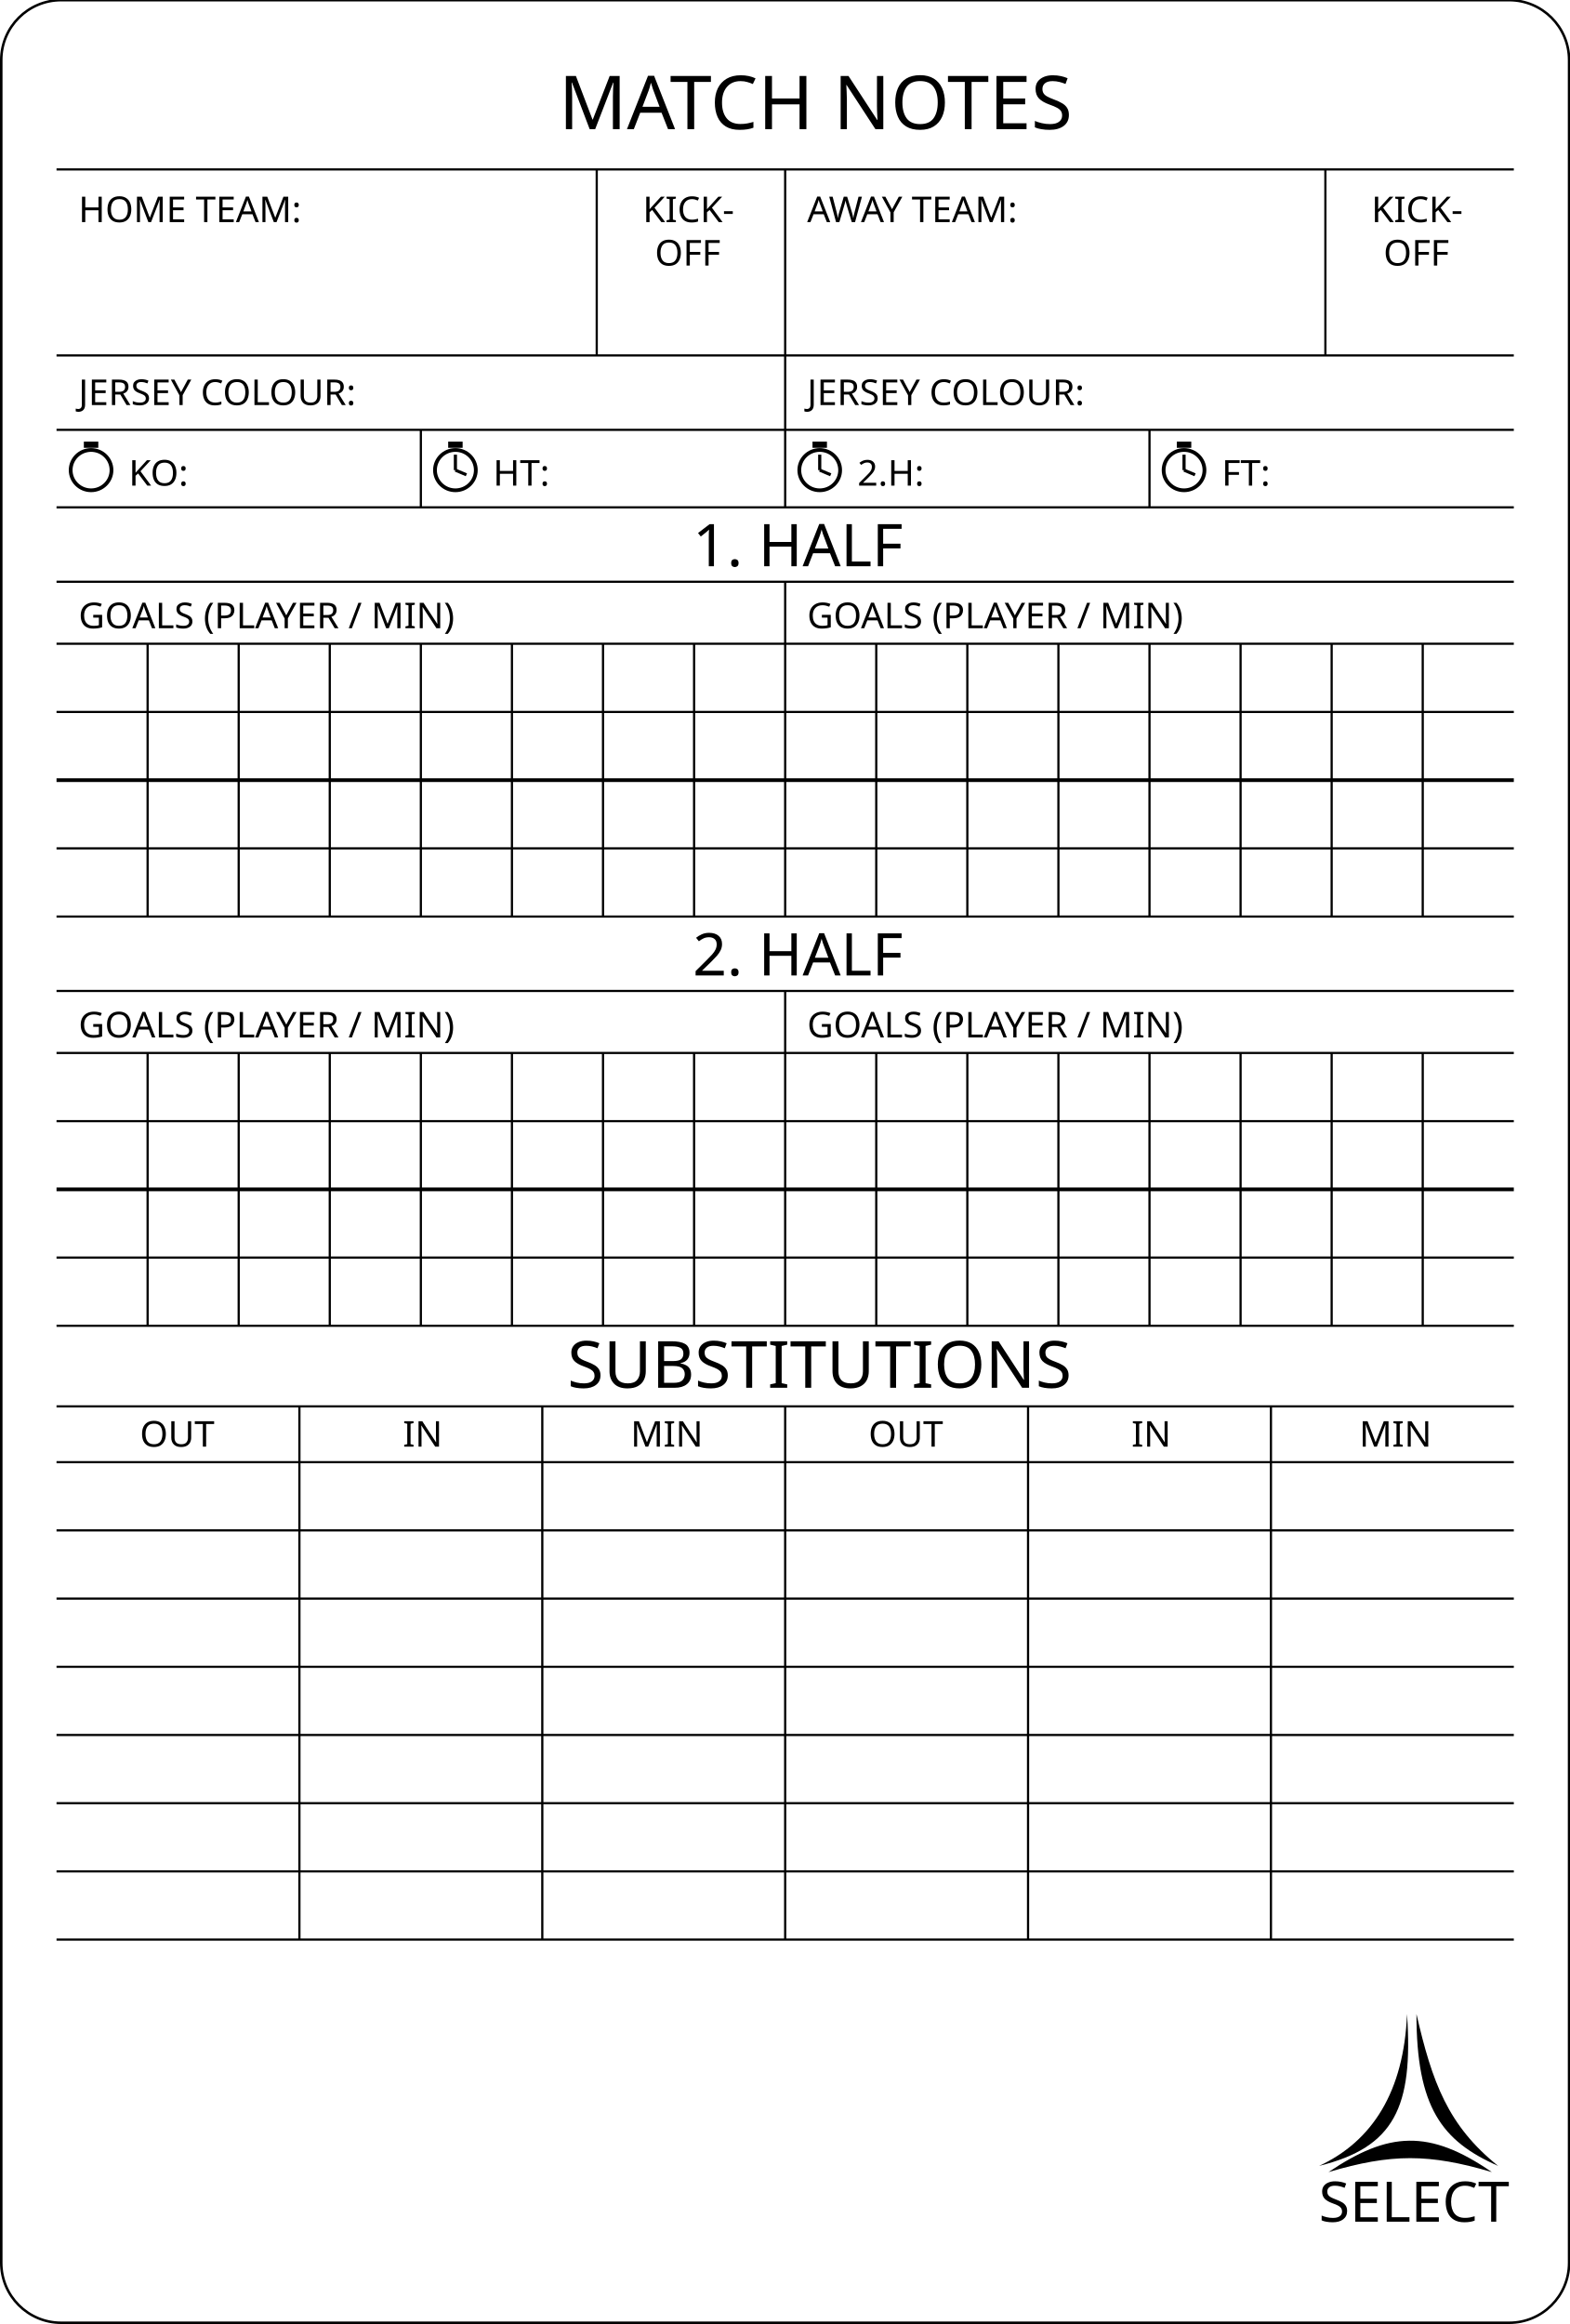
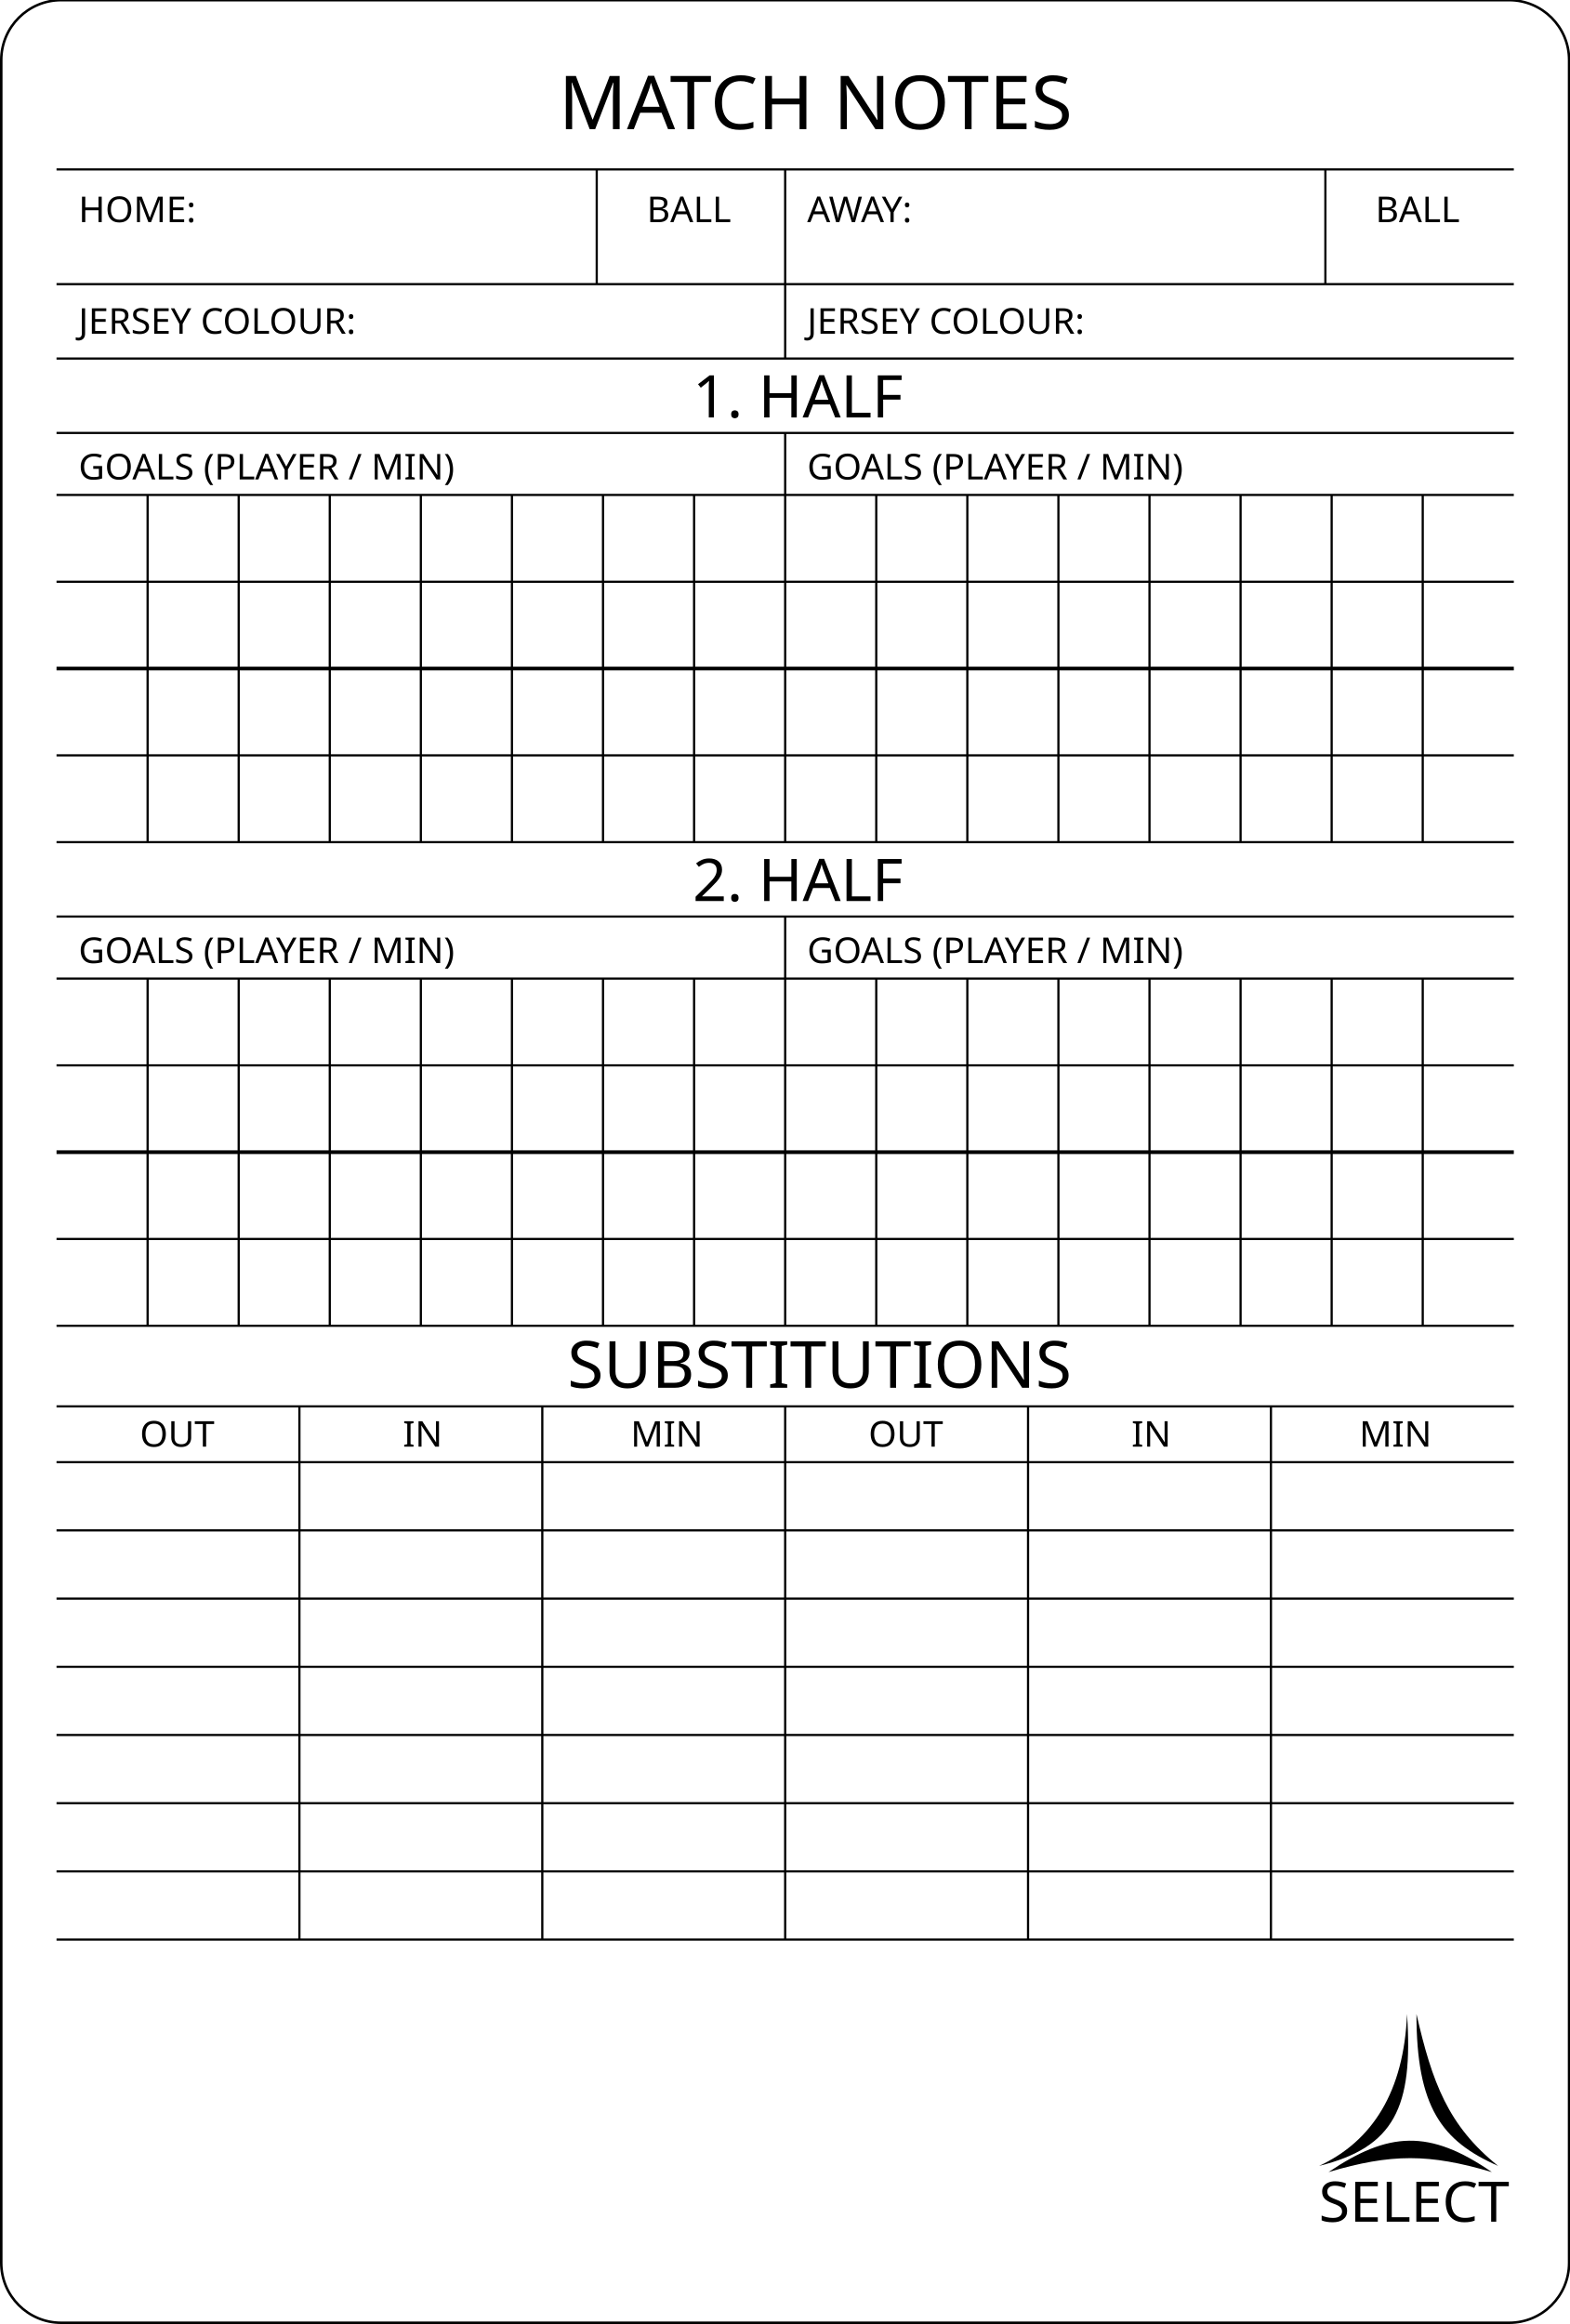
<svg xmlns="http://www.w3.org/2000/svg" width="218.268" height="323.15" preserveAspectRatio="xMinYMin meet" viewBox="0 0 218 323" version="1.0" fill-rule="evenodd">
  <clipPath id="clip">
    <rect x="0" y="0" width="218.268" height="323.15" />
  </clipPath>
  <g id="group" transform="scale(1,-1) translate(0,-323)" style="clip-path: url(#clip)">
    <g transform=" matrix(0.436535,0,0,0.430866,0,0)">
      <rect x="0" y="0" width="500" height="750" style="stroke: none; stroke-linecap: butt; stroke-width: 1; fill: rgb(100%,100%,100%); fill-rule: evenodd;" />
      <rect x="0.401" y="0.401" width="499.198" height="749.198" rx="19.08" ry="19.336" style="stroke: rgb(0%,0%,0%); stroke-linecap: butt; stroke-width: 0.802; fill: none; fill-rule: evenodd;" />
      <text x="177.854" y="708" style="font-family: CardHeading; font-size: 24px;fill: rgb(0%,0%,0%); stroke:none;" transform="translate(0,1416) scale(1,-1)">MATCH NOTES</text>
      <path d="M 18,695 L 482,695 Z" style="stroke: rgb(0%,0%,0%); stroke-linecap: butt; stroke-width: 0.7;" />
-       <path d="M 18,635 L 482,635 Z" style="stroke: rgb(0%,0%,0%); stroke-linecap: butt; stroke-width: 0.7;" />
-       <path d="M 18,611 L 482,611 Z" style="stroke: rgb(0%,0%,0%); stroke-linecap: butt; stroke-width: 0.7;" />
-       <path d="M 18,586 L 482,586 Z" style="stroke: rgb(0%,0%,0%); stroke-linecap: butt; stroke-width: 0.7;" />
-       <path d="M 250,695 L 250,586 Z" style="stroke: rgb(0%,0%,0%); stroke-linecap: butt; stroke-width: 0.7;" />
-       <path d="M 190,695 L 190,635 Z" style="stroke: rgb(0%,0%,0%); stroke-linecap: butt; stroke-width: 0.7;" />
-       <path d="M 422,695 L 422,635 Z" style="stroke: rgb(0%,0%,0%); stroke-linecap: butt; stroke-width: 0.7;" />
-       <text x="25" y="678" style="font-family: CardRegular; font-size: 11.5px;fill: rgb(0%,0%,0%); stroke:none;" transform="translate(0,1356) scale(1,-1)">HOME TEAM:</text>
-       <text x="257" y="678" style="font-family: CardRegular; font-size: 11.5px;fill: rgb(0%,0%,0%); stroke:none;" transform="translate(0,1356) scale(1,-1)">AWAY TEAM:</text>
-       <text x="204.665" y="678" style="font-family: CardRegular; font-size: 11.5px;fill: rgb(0%,0%,0%); stroke:none;" transform="translate(0,1356) scale(1,-1)">KICK-</text>
-       <text x="208.503" y="664" style="font-family: CardRegular; font-size: 11.5px;fill: rgb(0%,0%,0%); stroke:none;" transform="translate(0,1328) scale(1,-1)">OFF</text>
-       <text x="436.665" y="678" style="font-family: CardRegular; font-size: 11.5px;fill: rgb(0%,0%,0%); stroke:none;" transform="translate(0,1356) scale(1,-1)">KICK-</text>
-       <text x="440.503" y="664" style="font-family: CardRegular; font-size: 11.5px;fill: rgb(0%,0%,0%); stroke:none;" transform="translate(0,1328) scale(1,-1)">OFF</text>
-       <text x="25" y="619" style="font-family: CardRegular; font-size: 11.5px;fill: rgb(0%,0%,0%); stroke:none;" transform="translate(0,1238) scale(1,-1)">JERSEY COLOUR:</text>
-       <text x="257" y="619" style="font-family: CardRegular; font-size: 11.5px;fill: rgb(0%,0%,0%); stroke:none;" transform="translate(0,1238) scale(1,-1)">JERSEY COLOUR:</text>
-       <circle cx="29" cy="598" r="6.5" style="stroke: rgb(0%,0%,0%); stroke-linecap: butt; stroke-width: 1.2; fill: rgb(100%,100%,100%); fill-rule: evenodd;" />
-       <rect x="26.7" y="605.2" width="4.6" height="2.0" style="stroke: none; stroke-linecap: butt; stroke-width: 1; fill: rgb(0%,0%,0%); fill-rule: evenodd;" />
-       <text x="41" y="593" style="font-family: CardRegular; font-size: 11.5px;fill: rgb(0%,0%,0%); stroke:none;" transform="translate(0,1186) scale(1,-1)">KO:</text>
-       <path d="M 134,611 L 134,586 Z" style="stroke: rgb(0%,0%,0%); stroke-linecap: butt; stroke-width: 0.7;" />
-       <circle cx="145" cy="598" r="6.5" style="stroke: rgb(0%,0%,0%); stroke-linecap: butt; stroke-width: 1.2; fill: rgb(100%,100%,100%); fill-rule: evenodd;" />
-       <rect x="142.7" y="605.2" width="4.6" height="2.0" style="stroke: none; stroke-linecap: butt; stroke-width: 1; fill: rgb(0%,0%,0%); fill-rule: evenodd;" />
-       <path d="M 145,598 L 145,603 Z" style="stroke: rgb(0%,0%,0%); stroke-linecap: butt; stroke-width: 1;" />
-       <path d="M 145,598 L 148.5,596.5 Z" style="stroke: rgb(0%,0%,0%); stroke-linecap: butt; stroke-width: 1;" />
-       <text x="157" y="593" style="font-family: CardRegular; font-size: 11.5px;fill: rgb(0%,0%,0%); stroke:none;" transform="translate(0,1186) scale(1,-1)">HT:</text>
-       <circle cx="261" cy="598" r="6.5" style="stroke: rgb(0%,0%,0%); stroke-linecap: butt; stroke-width: 1.2; fill: rgb(100%,100%,100%); fill-rule: evenodd;" />
-       <rect x="258.7" y="605.2" width="4.6" height="2.0" style="stroke: none; stroke-linecap: butt; stroke-width: 1; fill: rgb(0%,0%,0%); fill-rule: evenodd;" />
-       <path d="M 261,598 L 261,603 Z" style="stroke: rgb(0%,0%,0%); stroke-linecap: butt; stroke-width: 1;" />
-       <path d="M 261,598 L 264.5,596.5 Z" style="stroke: rgb(0%,0%,0%); stroke-linecap: butt; stroke-width: 1;" />
-       <text x="273" y="593" style="font-family: CardRegular; font-size: 11.5px;fill: rgb(0%,0%,0%); stroke:none;" transform="translate(0,1186) scale(1,-1)">2.H:</text>
-       <path d="M 366,611 L 366,586 Z" style="stroke: rgb(0%,0%,0%); stroke-linecap: butt; stroke-width: 0.7;" />
-       <circle cx="377" cy="598" r="6.5" style="stroke: rgb(0%,0%,0%); stroke-linecap: butt; stroke-width: 1.2; fill: rgb(100%,100%,100%); fill-rule: evenodd;" />
-       <rect x="374.7" y="605.2" width="4.6" height="2.0" style="stroke: none; stroke-linecap: butt; stroke-width: 1; fill: rgb(0%,0%,0%); fill-rule: evenodd;" />
-       <path d="M 377,598 L 377,603 Z" style="stroke: rgb(0%,0%,0%); stroke-linecap: butt; stroke-width: 1;" />
-       <path d="M 377,598 L 380.5,596.5 Z" style="stroke: rgb(0%,0%,0%); stroke-linecap: butt; stroke-width: 1;" />
-       <text x="389" y="593" style="font-family: CardRegular; font-size: 11.5px;fill: rgb(0%,0%,0%); stroke:none;" transform="translate(0,1186) scale(1,-1)">FT:</text>
-       <text x="220.572" y="567" style="font-family: CardHeading; font-size: 19px;fill: rgb(0%,0%,0%); stroke:none;" transform="translate(0,1134) scale(1,-1)">1. HALF</text>
+       <path d="M 18,658 L 482,658 Z" style="stroke: rgb(0%,0%,0%); stroke-linecap: butt; stroke-width: 0.7;" />
+       <path d="M 18,634 L 482,634 Z" style="stroke: rgb(0%,0%,0%); stroke-linecap: butt; stroke-width: 0.7;" />
+       <path d="M 250,695 L 250,634 Z" style="stroke: rgb(0%,0%,0%); stroke-linecap: butt; stroke-width: 0.7;" />
+       <path d="M 190,695 L 190,658 Z" style="stroke: rgb(0%,0%,0%); stroke-linecap: butt; stroke-width: 0.7;" />
+       <path d="M 422,695 L 422,658 Z" style="stroke: rgb(0%,0%,0%); stroke-linecap: butt; stroke-width: 0.7;" />
+       <text x="25" y="678" style="font-family: CardRegular; font-size: 11.5px;fill: rgb(0%,0%,0%); stroke:none;" transform="translate(0,1356) scale(1,-1)">HOME:</text>
+       <text x="257" y="678" style="font-family: CardRegular; font-size: 11.5px;fill: rgb(0%,0%,0%); stroke:none;" transform="translate(0,1356) scale(1,-1)">AWAY:</text>
+       <text x="205.934" y="678" style="font-family: CardRegular; font-size: 11.5px;fill: rgb(0%,0%,0%); stroke:none;" transform="translate(0,1356) scale(1,-1)">BALL</text>
+       <text x="437.934" y="678" style="font-family: CardRegular; font-size: 11.5px;fill: rgb(0%,0%,0%); stroke:none;" transform="translate(0,1356) scale(1,-1)">BALL</text>
+       <text x="25" y="642" style="font-family: CardRegular; font-size: 11.5px;fill: rgb(0%,0%,0%); stroke:none;" transform="translate(0,1284) scale(1,-1)">JERSEY COLOUR:</text>
+       <text x="257" y="642" style="font-family: CardRegular; font-size: 11.5px;fill: rgb(0%,0%,0%); stroke:none;" transform="translate(0,1284) scale(1,-1)">JERSEY COLOUR:</text>
+       <text x="220.572" y="615" style="font-family: CardHeading; font-size: 19px;fill: rgb(0%,0%,0%); stroke:none;" transform="translate(0,1230) scale(1,-1)">1. HALF</text>
+       <path d="M 18,610 L 482,610 Z" style="stroke: rgb(0%,0%,0%); stroke-linecap: butt; stroke-width: 0.7;" />
+       <text x="25" y="595" style="font-family: CardRegular; font-size: 11.5px;fill: rgb(0%,0%,0%); stroke:none;" transform="translate(0,1190) scale(1,-1)">GOALS (PLAYER / MIN)</text>
+       <text x="257" y="595" style="font-family: CardRegular; font-size: 11.5px;fill: rgb(0%,0%,0%); stroke:none;" transform="translate(0,1190) scale(1,-1)">GOALS (PLAYER / MIN)</text>
+       <path d="M 18,590 L 482,590 Z" style="stroke: rgb(0%,0%,0%); stroke-linecap: butt; stroke-width: 0.7;" />
      <path d="M 18,562 L 482,562 Z" style="stroke: rgb(0%,0%,0%); stroke-linecap: butt; stroke-width: 0.7;" />
-       <text x="25" y="547" style="font-family: CardRegular; font-size: 11.5px;fill: rgb(0%,0%,0%); stroke:none;" transform="translate(0,1094) scale(1,-1)">GOALS (PLAYER / MIN)</text>
-       <text x="257" y="547" style="font-family: CardRegular; font-size: 11.5px;fill: rgb(0%,0%,0%); stroke:none;" transform="translate(0,1094) scale(1,-1)">GOALS (PLAYER / MIN)</text>
-       <path d="M 18,542 L 482,542 Z" style="stroke: rgb(0%,0%,0%); stroke-linecap: butt; stroke-width: 0.7;" />
-       <path d="M 18,520 L 482,520 Z" style="stroke: rgb(0%,0%,0%); stroke-linecap: butt; stroke-width: 0.7;" />
-       <path d="M 18,498 L 482,498 Z" style="stroke: rgb(0%,0%,0%); stroke-linecap: butt; stroke-width: 1.2;" />
-       <path d="M 18,476 L 482,476 Z" style="stroke: rgb(0%,0%,0%); stroke-linecap: butt; stroke-width: 0.7;" />
+       <path d="M 18,534 L 482,534 Z" style="stroke: rgb(0%,0%,0%); stroke-linecap: butt; stroke-width: 1.2;" />
+       <path d="M 18,506 L 482,506 Z" style="stroke: rgb(0%,0%,0%); stroke-linecap: butt; stroke-width: 0.7;" />
+       <path d="M 18,478 L 482,478 Z" style="stroke: rgb(0%,0%,0%); stroke-linecap: butt; stroke-width: 0.7;" />
+       <path d="M 47,590 L 47,478 Z" style="stroke: rgb(0%,0%,0%); stroke-linecap: butt; stroke-width: 0.7;" />
+       <path d="M 76,590 L 76,478 Z" style="stroke: rgb(0%,0%,0%); stroke-linecap: butt; stroke-width: 0.7;" />
+       <path d="M 105,590 L 105,478 Z" style="stroke: rgb(0%,0%,0%); stroke-linecap: butt; stroke-width: 0.7;" />
+       <path d="M 134,590 L 134,478 Z" style="stroke: rgb(0%,0%,0%); stroke-linecap: butt; stroke-width: 0.7;" />
+       <path d="M 163,590 L 163,478 Z" style="stroke: rgb(0%,0%,0%); stroke-linecap: butt; stroke-width: 0.7;" />
+       <path d="M 192,590 L 192,478 Z" style="stroke: rgb(0%,0%,0%); stroke-linecap: butt; stroke-width: 0.7;" />
+       <path d="M 221,590 L 221,478 Z" style="stroke: rgb(0%,0%,0%); stroke-linecap: butt; stroke-width: 0.7;" />
+       <path d="M 250,590 L 250,478 Z" style="stroke: rgb(0%,0%,0%); stroke-linecap: butt; stroke-width: 0.7;" />
+       <path d="M 279,590 L 279,478 Z" style="stroke: rgb(0%,0%,0%); stroke-linecap: butt; stroke-width: 0.7;" />
+       <path d="M 308,590 L 308,478 Z" style="stroke: rgb(0%,0%,0%); stroke-linecap: butt; stroke-width: 0.7;" />
+       <path d="M 337,590 L 337,478 Z" style="stroke: rgb(0%,0%,0%); stroke-linecap: butt; stroke-width: 0.7;" />
+       <path d="M 366,590 L 366,478 Z" style="stroke: rgb(0%,0%,0%); stroke-linecap: butt; stroke-width: 0.7;" />
+       <path d="M 395,590 L 395,478 Z" style="stroke: rgb(0%,0%,0%); stroke-linecap: butt; stroke-width: 0.7;" />
+       <path d="M 424,590 L 424,478 Z" style="stroke: rgb(0%,0%,0%); stroke-linecap: butt; stroke-width: 0.7;" />
+       <path d="M 453,590 L 453,478 Z" style="stroke: rgb(0%,0%,0%); stroke-linecap: butt; stroke-width: 0.7;" />
+       <path d="M 250,610 L 250,590 Z" style="stroke: rgb(0%,0%,0%); stroke-linecap: butt; stroke-width: 0.7;" />
+       <text x="220.572" y="459" style="font-family: CardHeading; font-size: 19px;fill: rgb(0%,0%,0%); stroke:none;" transform="translate(0,918) scale(1,-1)">2. HALF</text>
      <path d="M 18,454 L 482,454 Z" style="stroke: rgb(0%,0%,0%); stroke-linecap: butt; stroke-width: 0.7;" />
-       <path d="M 47,542 L 47,454 Z" style="stroke: rgb(0%,0%,0%); stroke-linecap: butt; stroke-width: 0.7;" />
-       <path d="M 76,542 L 76,454 Z" style="stroke: rgb(0%,0%,0%); stroke-linecap: butt; stroke-width: 0.7;" />
-       <path d="M 105,542 L 105,454 Z" style="stroke: rgb(0%,0%,0%); stroke-linecap: butt; stroke-width: 0.7;" />
-       <path d="M 134,542 L 134,454 Z" style="stroke: rgb(0%,0%,0%); stroke-linecap: butt; stroke-width: 0.7;" />
-       <path d="M 163,542 L 163,454 Z" style="stroke: rgb(0%,0%,0%); stroke-linecap: butt; stroke-width: 0.7;" />
-       <path d="M 192,542 L 192,454 Z" style="stroke: rgb(0%,0%,0%); stroke-linecap: butt; stroke-width: 0.7;" />
-       <path d="M 221,542 L 221,454 Z" style="stroke: rgb(0%,0%,0%); stroke-linecap: butt; stroke-width: 0.7;" />
-       <path d="M 250,542 L 250,454 Z" style="stroke: rgb(0%,0%,0%); stroke-linecap: butt; stroke-width: 0.7;" />
-       <path d="M 279,542 L 279,454 Z" style="stroke: rgb(0%,0%,0%); stroke-linecap: butt; stroke-width: 0.7;" />
-       <path d="M 308,542 L 308,454 Z" style="stroke: rgb(0%,0%,0%); stroke-linecap: butt; stroke-width: 0.7;" />
-       <path d="M 337,542 L 337,454 Z" style="stroke: rgb(0%,0%,0%); stroke-linecap: butt; stroke-width: 0.7;" />
-       <path d="M 366,542 L 366,454 Z" style="stroke: rgb(0%,0%,0%); stroke-linecap: butt; stroke-width: 0.7;" />
-       <path d="M 395,542 L 395,454 Z" style="stroke: rgb(0%,0%,0%); stroke-linecap: butt; stroke-width: 0.7;" />
-       <path d="M 424,542 L 424,454 Z" style="stroke: rgb(0%,0%,0%); stroke-linecap: butt; stroke-width: 0.7;" />
-       <path d="M 453,542 L 453,454 Z" style="stroke: rgb(0%,0%,0%); stroke-linecap: butt; stroke-width: 0.7;" />
-       <path d="M 250,562 L 250,542 Z" style="stroke: rgb(0%,0%,0%); stroke-linecap: butt; stroke-width: 0.7;" />
-       <text x="220.572" y="435" style="font-family: CardHeading; font-size: 19px;fill: rgb(0%,0%,0%); stroke:none;" transform="translate(0,870) scale(1,-1)">2. HALF</text>
-       <path d="M 18,430 L 482,430 Z" style="stroke: rgb(0%,0%,0%); stroke-linecap: butt; stroke-width: 0.7;" />
-       <text x="25" y="415" style="font-family: CardRegular; font-size: 11.5px;fill: rgb(0%,0%,0%); stroke:none;" transform="translate(0,830) scale(1,-1)">GOALS (PLAYER / MIN)</text>
-       <text x="257" y="415" style="font-family: CardRegular; font-size: 11.5px;fill: rgb(0%,0%,0%); stroke:none;" transform="translate(0,830) scale(1,-1)">GOALS (PLAYER / MIN)</text>
-       <path d="M 18,410 L 482,410 Z" style="stroke: rgb(0%,0%,0%); stroke-linecap: butt; stroke-width: 0.7;" />
-       <path d="M 18,388 L 482,388 Z" style="stroke: rgb(0%,0%,0%); stroke-linecap: butt; stroke-width: 0.7;" />
-       <path d="M 18,366 L 482,366 Z" style="stroke: rgb(0%,0%,0%); stroke-linecap: butt; stroke-width: 1.2;" />
-       <path d="M 18,344 L 482,344 Z" style="stroke: rgb(0%,0%,0%); stroke-linecap: butt; stroke-width: 0.7;" />
+       <text x="25" y="439" style="font-family: CardRegular; font-size: 11.5px;fill: rgb(0%,0%,0%); stroke:none;" transform="translate(0,878) scale(1,-1)">GOALS (PLAYER / MIN)</text>
+       <text x="257" y="439" style="font-family: CardRegular; font-size: 11.5px;fill: rgb(0%,0%,0%); stroke:none;" transform="translate(0,878) scale(1,-1)">GOALS (PLAYER / MIN)</text>
+       <path d="M 18,434 L 482,434 Z" style="stroke: rgb(0%,0%,0%); stroke-linecap: butt; stroke-width: 0.7;" />
+       <path d="M 18,406 L 482,406 Z" style="stroke: rgb(0%,0%,0%); stroke-linecap: butt; stroke-width: 0.7;" />
+       <path d="M 18,378 L 482,378 Z" style="stroke: rgb(0%,0%,0%); stroke-linecap: butt; stroke-width: 1.2;" />
+       <path d="M 18,350 L 482,350 Z" style="stroke: rgb(0%,0%,0%); stroke-linecap: butt; stroke-width: 0.7;" />
      <path d="M 18,322 L 482,322 Z" style="stroke: rgb(0%,0%,0%); stroke-linecap: butt; stroke-width: 0.7;" />
-       <path d="M 47,410 L 47,322 Z" style="stroke: rgb(0%,0%,0%); stroke-linecap: butt; stroke-width: 0.7;" />
-       <path d="M 76,410 L 76,322 Z" style="stroke: rgb(0%,0%,0%); stroke-linecap: butt; stroke-width: 0.7;" />
-       <path d="M 105,410 L 105,322 Z" style="stroke: rgb(0%,0%,0%); stroke-linecap: butt; stroke-width: 0.7;" />
-       <path d="M 134,410 L 134,322 Z" style="stroke: rgb(0%,0%,0%); stroke-linecap: butt; stroke-width: 0.7;" />
-       <path d="M 163,410 L 163,322 Z" style="stroke: rgb(0%,0%,0%); stroke-linecap: butt; stroke-width: 0.7;" />
-       <path d="M 192,410 L 192,322 Z" style="stroke: rgb(0%,0%,0%); stroke-linecap: butt; stroke-width: 0.7;" />
-       <path d="M 221,410 L 221,322 Z" style="stroke: rgb(0%,0%,0%); stroke-linecap: butt; stroke-width: 0.7;" />
-       <path d="M 250,410 L 250,322 Z" style="stroke: rgb(0%,0%,0%); stroke-linecap: butt; stroke-width: 0.7;" />
-       <path d="M 279,410 L 279,322 Z" style="stroke: rgb(0%,0%,0%); stroke-linecap: butt; stroke-width: 0.7;" />
-       <path d="M 308,410 L 308,322 Z" style="stroke: rgb(0%,0%,0%); stroke-linecap: butt; stroke-width: 0.7;" />
-       <path d="M 337,410 L 337,322 Z" style="stroke: rgb(0%,0%,0%); stroke-linecap: butt; stroke-width: 0.7;" />
-       <path d="M 366,410 L 366,322 Z" style="stroke: rgb(0%,0%,0%); stroke-linecap: butt; stroke-width: 0.7;" />
-       <path d="M 395,410 L 395,322 Z" style="stroke: rgb(0%,0%,0%); stroke-linecap: butt; stroke-width: 0.7;" />
-       <path d="M 424,410 L 424,322 Z" style="stroke: rgb(0%,0%,0%); stroke-linecap: butt; stroke-width: 0.7;" />
-       <path d="M 453,410 L 453,322 Z" style="stroke: rgb(0%,0%,0%); stroke-linecap: butt; stroke-width: 0.7;" />
-       <path d="M 250,430 L 250,410 Z" style="stroke: rgb(0%,0%,0%); stroke-linecap: butt; stroke-width: 0.7;" />
+       <path d="M 47,434 L 47,322 Z" style="stroke: rgb(0%,0%,0%); stroke-linecap: butt; stroke-width: 0.7;" />
+       <path d="M 76,434 L 76,322 Z" style="stroke: rgb(0%,0%,0%); stroke-linecap: butt; stroke-width: 0.7;" />
+       <path d="M 105,434 L 105,322 Z" style="stroke: rgb(0%,0%,0%); stroke-linecap: butt; stroke-width: 0.7;" />
+       <path d="M 134,434 L 134,322 Z" style="stroke: rgb(0%,0%,0%); stroke-linecap: butt; stroke-width: 0.7;" />
+       <path d="M 163,434 L 163,322 Z" style="stroke: rgb(0%,0%,0%); stroke-linecap: butt; stroke-width: 0.7;" />
+       <path d="M 192,434 L 192,322 Z" style="stroke: rgb(0%,0%,0%); stroke-linecap: butt; stroke-width: 0.7;" />
+       <path d="M 221,434 L 221,322 Z" style="stroke: rgb(0%,0%,0%); stroke-linecap: butt; stroke-width: 0.7;" />
+       <path d="M 250,434 L 250,322 Z" style="stroke: rgb(0%,0%,0%); stroke-linecap: butt; stroke-width: 0.7;" />
+       <path d="M 279,434 L 279,322 Z" style="stroke: rgb(0%,0%,0%); stroke-linecap: butt; stroke-width: 0.7;" />
+       <path d="M 308,434 L 308,322 Z" style="stroke: rgb(0%,0%,0%); stroke-linecap: butt; stroke-width: 0.7;" />
+       <path d="M 337,434 L 337,322 Z" style="stroke: rgb(0%,0%,0%); stroke-linecap: butt; stroke-width: 0.7;" />
+       <path d="M 366,434 L 366,322 Z" style="stroke: rgb(0%,0%,0%); stroke-linecap: butt; stroke-width: 0.7;" />
+       <path d="M 395,434 L 395,322 Z" style="stroke: rgb(0%,0%,0%); stroke-linecap: butt; stroke-width: 0.7;" />
+       <path d="M 424,434 L 424,322 Z" style="stroke: rgb(0%,0%,0%); stroke-linecap: butt; stroke-width: 0.7;" />
+       <path d="M 453,434 L 453,322 Z" style="stroke: rgb(0%,0%,0%); stroke-linecap: butt; stroke-width: 0.7;" />
+       <path d="M 250,454 L 250,434 Z" style="stroke: rgb(0%,0%,0%); stroke-linecap: butt; stroke-width: 0.7;" />
      <text x="180.648" y="302" style="font-family: CardHeading; font-size: 21px;fill: rgb(0%,0%,0%); stroke:none;" transform="translate(0,604) scale(1,-1)">SUBSTITUTIONS</text>
      <path d="M 18,296 L 482,296 Z" style="stroke: rgb(0%,0%,0%); stroke-linecap: butt; stroke-width: 0.7;" />
      <path d="M 18,278 L 482,278 Z" style="stroke: rgb(0%,0%,0%); stroke-linecap: butt; stroke-width: 0.7;" />
      <path d="M 18,256 L 482,256 Z" style="stroke: rgb(0%,0%,0%); stroke-linecap: butt; stroke-width: 0.7;" />
      <path d="M 18,234 L 482,234 Z" style="stroke: rgb(0%,0%,0%); stroke-linecap: butt; stroke-width: 0.7;" />
      <path d="M 18,212 L 482,212 Z" style="stroke: rgb(0%,0%,0%); stroke-linecap: butt; stroke-width: 0.7;" />
      <path d="M 18,190 L 482,190 Z" style="stroke: rgb(0%,0%,0%); stroke-linecap: butt; stroke-width: 0.7;" />
      <path d="M 18,168 L 482,168 Z" style="stroke: rgb(0%,0%,0%); stroke-linecap: butt; stroke-width: 0.7;" />
      <path d="M 18,146 L 482,146 Z" style="stroke: rgb(0%,0%,0%); stroke-linecap: butt; stroke-width: 0.7;" />
      <path d="M 18,124 L 482,124 Z" style="stroke: rgb(0%,0%,0%); stroke-linecap: butt; stroke-width: 0.7;" />
      <path d="M 95.333,296 L 95.333,124 Z" style="stroke: rgb(0%,0%,0%); stroke-linecap: butt; stroke-width: 0.7;" />
      <path d="M 172.667,296 L 172.667,124 Z" style="stroke: rgb(0%,0%,0%); stroke-linecap: butt; stroke-width: 0.7;" />
      <text x="44.529" y="283" style="font-family: CardRegular; font-size: 11.5px;fill: rgb(0%,0%,0%); stroke:none;" transform="translate(0,566) scale(1,-1)">OUT</text>
      <text x="128.25" y="283" style="font-family: CardRegular; font-size: 11.5px;fill: rgb(0%,0%,0%); stroke:none;" transform="translate(0,566) scale(1,-1)">IN</text>
      <text x="200.794" y="283" style="font-family: CardRegular; font-size: 11.5px;fill: rgb(0%,0%,0%); stroke:none;" transform="translate(0,566) scale(1,-1)">MIN</text>
      <path d="M 327.333,296 L 327.333,124 Z" style="stroke: rgb(0%,0%,0%); stroke-linecap: butt; stroke-width: 0.7;" />
      <path d="M 404.667,296 L 404.667,124 Z" style="stroke: rgb(0%,0%,0%); stroke-linecap: butt; stroke-width: 0.7;" />
      <text x="276.529" y="283" style="font-family: CardRegular; font-size: 11.5px;fill: rgb(0%,0%,0%); stroke:none;" transform="translate(0,566) scale(1,-1)">OUT</text>
      <text x="360.25" y="283" style="font-family: CardRegular; font-size: 11.5px;fill: rgb(0%,0%,0%); stroke:none;" transform="translate(0,566) scale(1,-1)">IN</text>
      <text x="432.794" y="283" style="font-family: CardRegular; font-size: 11.5px;fill: rgb(0%,0%,0%); stroke:none;" transform="translate(0,566) scale(1,-1)">MIN</text>
      <path d="M 250,296 L 250,124 Z" style="stroke: rgb(0%,0%,0%); stroke-linecap: butt; stroke-width: 0.7;" />
      <path d="M 448 100 C 447 75 437 59 420 51 C 444 57 450 70 448 100 Z " style="stroke: none; stroke-linecap: butt; stroke-width: 1; fill: rgb(0%,0%,0%); fill-rule: evenodd;" />
      <path d="M 451 100 C 451 70 459 59 477 51 C 461 64 456 78 451 100 Z " style="stroke: none; stroke-linecap: butt; stroke-width: 1; fill: rgb(0%,0%,0%); fill-rule: evenodd;" />
      <path d="M 423 49 C 442 62 455 63 475 49 C 455 55 443 55 423 49 Z " style="stroke: none; stroke-linecap: butt; stroke-width: 1; fill: rgb(0%,0%,0%); fill-rule: evenodd;" />
      <text x="419.891" y="33" style="font-family: CardHeading; font-size: 18px;fill: rgb(0%,0%,0%); stroke:none;" transform="translate(0,66) scale(1,-1)">SELECT</text>
    </g>
  </g>
</svg>
